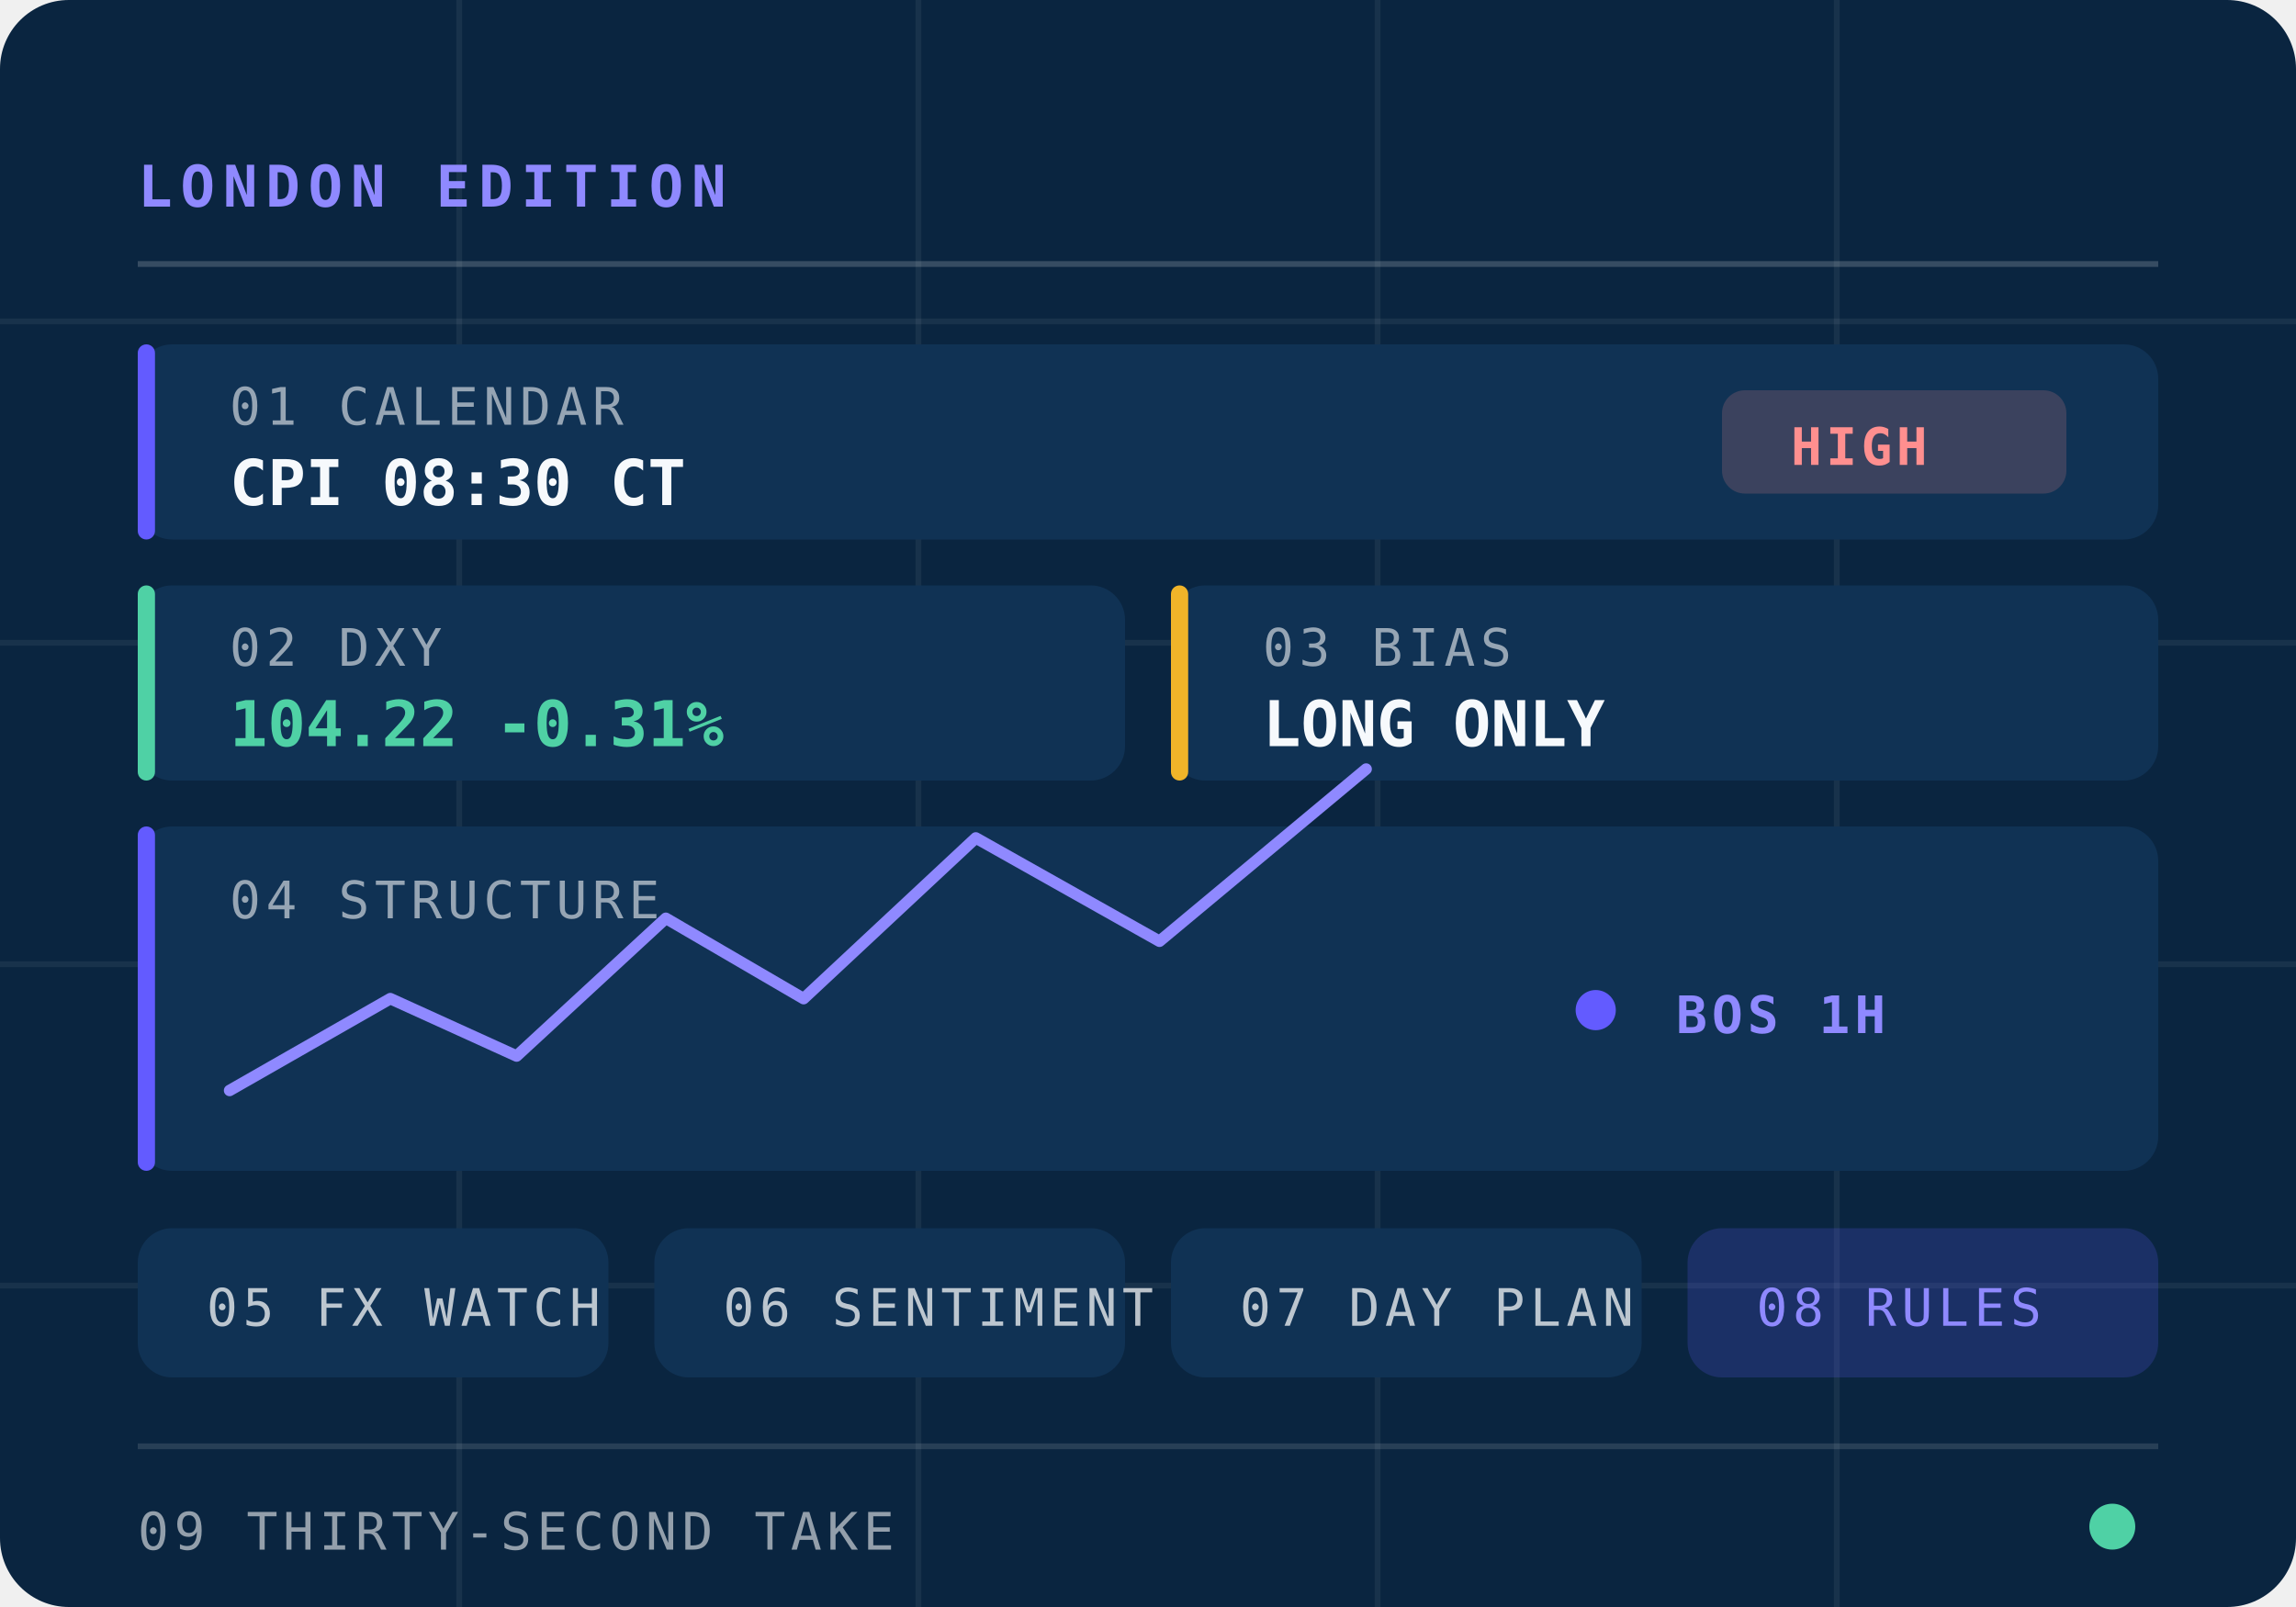
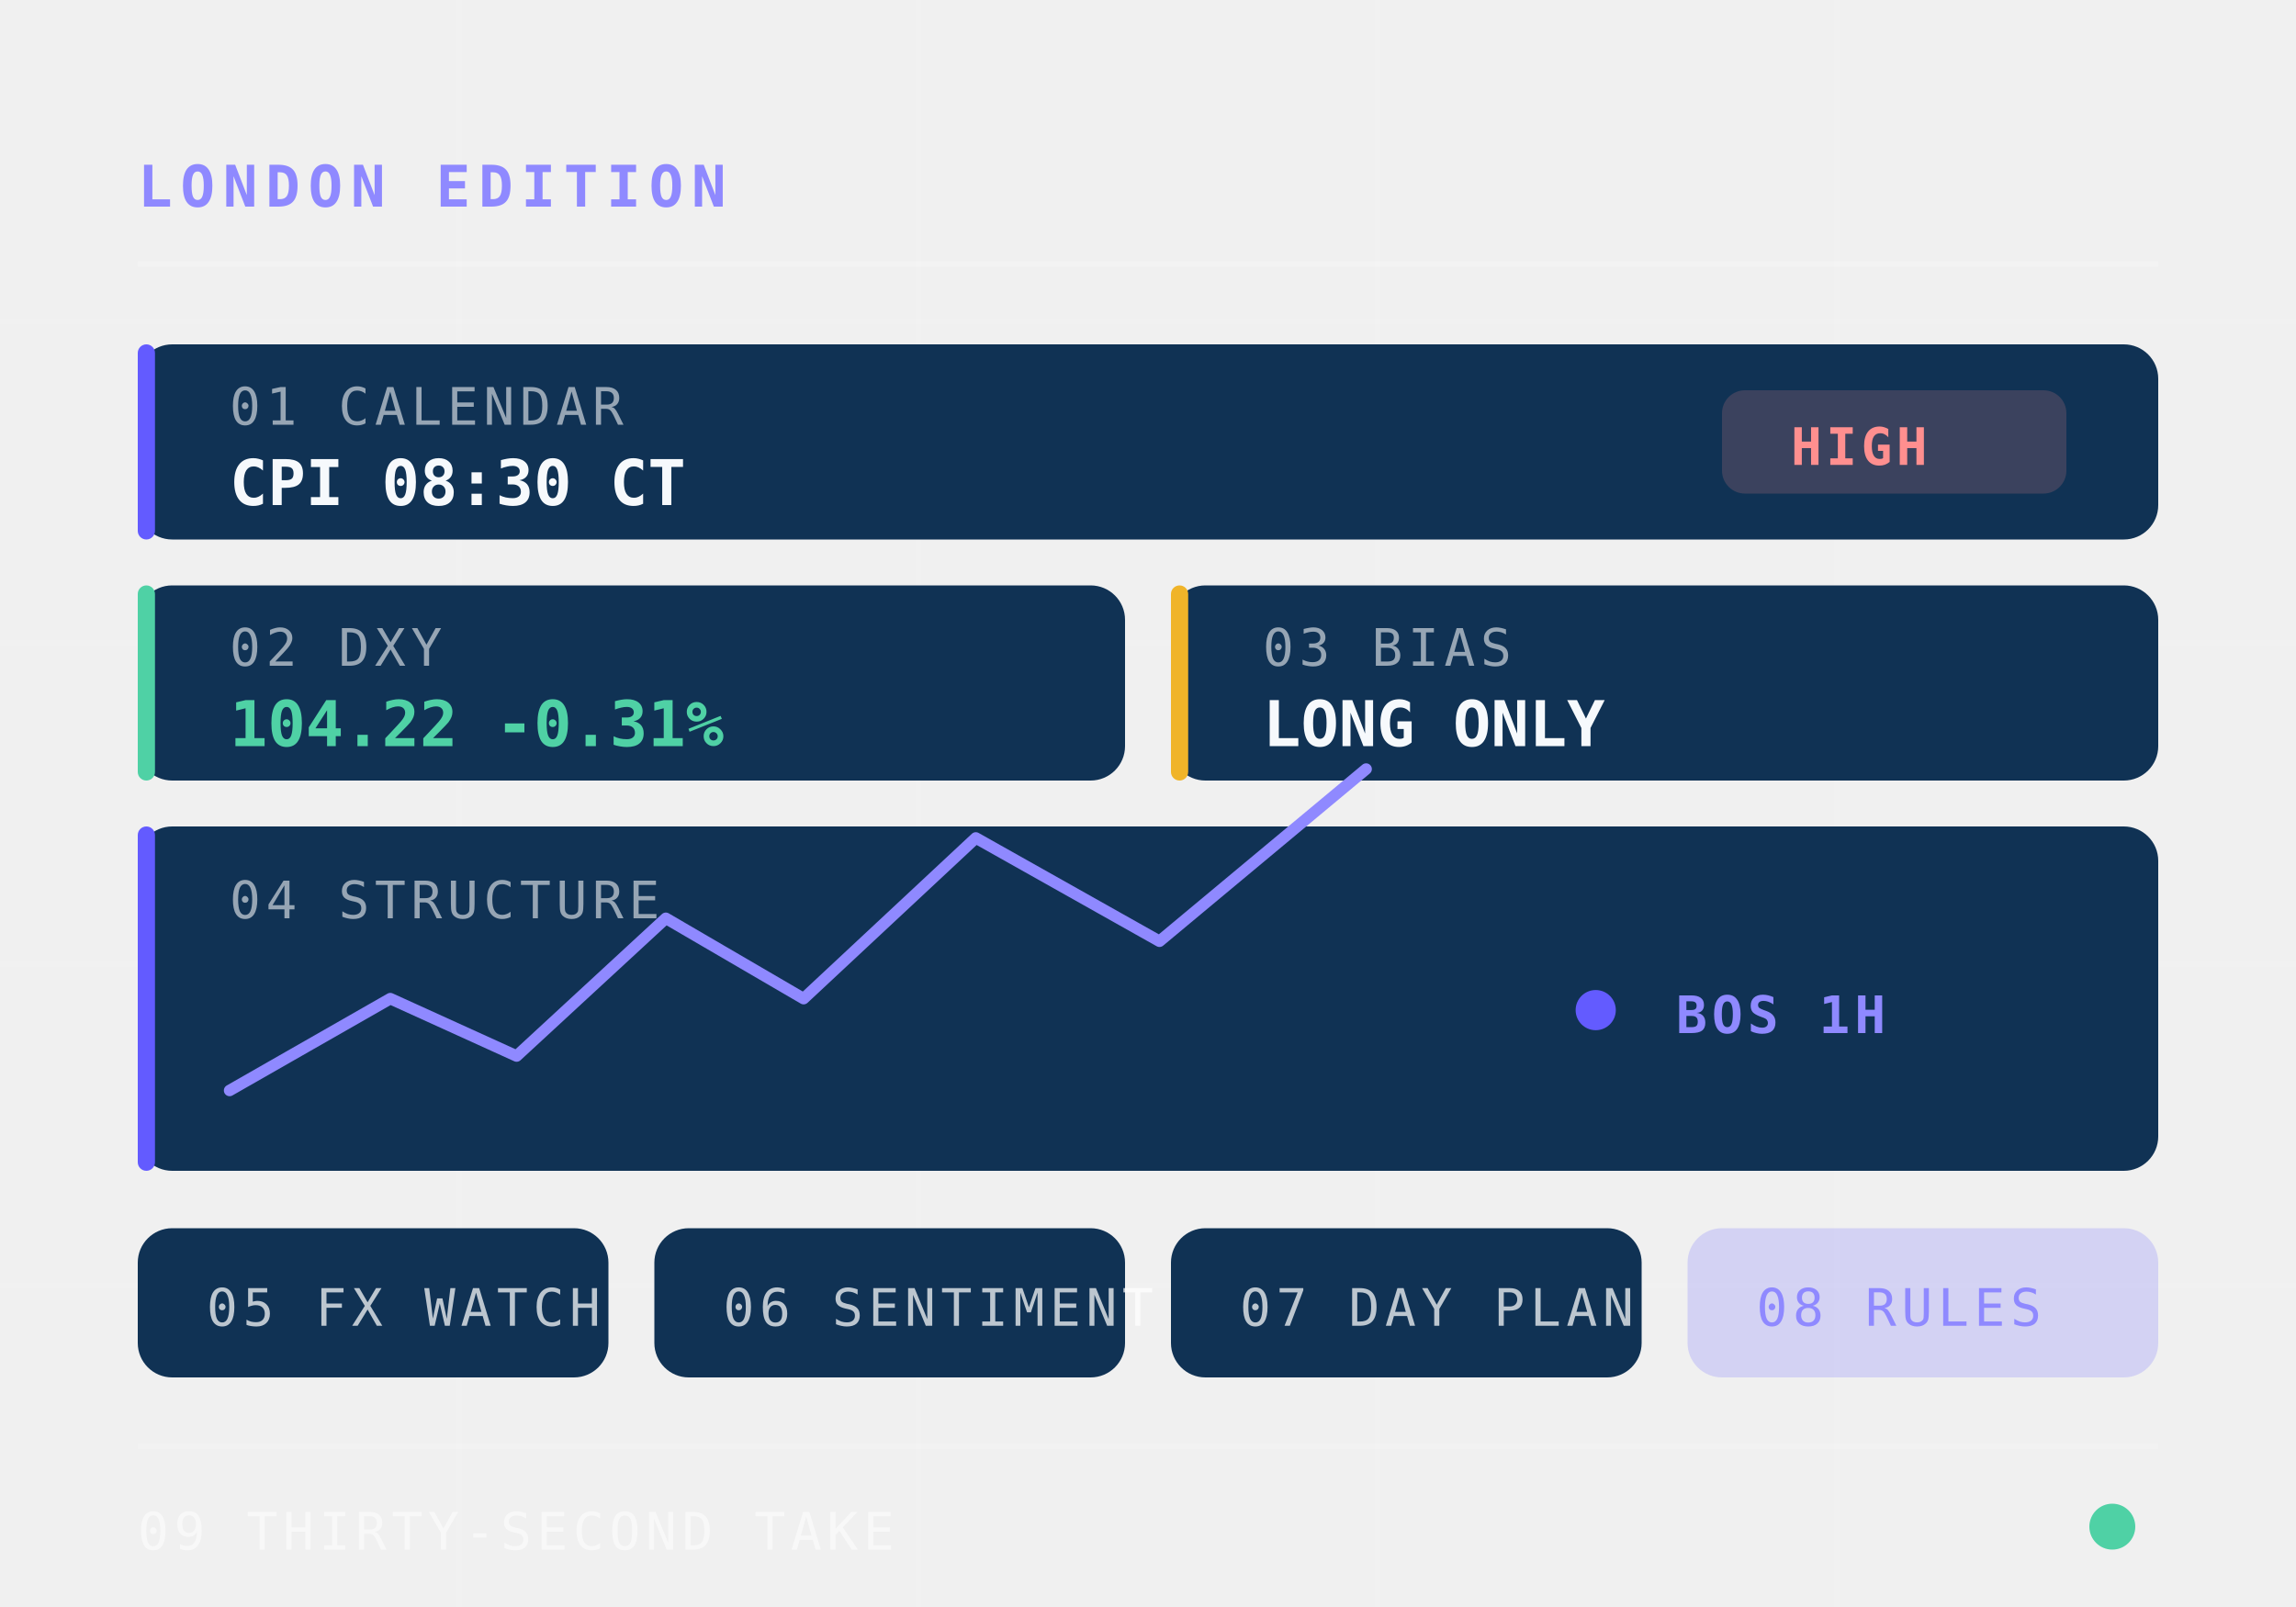
<svg xmlns="http://www.w3.org/2000/svg" viewBox="0 0 400 280" width="400" height="280" role="img">
-   <rect width="400" height="280" rx="12" fill="#0a2540" />
  <g stroke="#ffffff" stroke-opacity="0.06" stroke-width="1">
    <path d="M0 56h400M0 112h400M0 168h400M0 224h400" />
    <path d="M80 0v280M160 0v280M240 0v280M320 0v280" />
  </g>
  <text x="24" y="36" font-family="ui-monospace, monospace" font-size="10" font-weight="600" fill="#8f89ff" letter-spacing="1.4">LONDON EDITION</text>
  <path d="M24 46h352" stroke="#ffffff" stroke-opacity="0.18" />
  <g>
    <rect x="24" y="60" width="352" height="34" rx="6" fill="#103254" />
    <rect x="24" y="60" width="3" height="34" rx="1.5" fill="#635bff" />
    <text x="40" y="74" font-family="ui-monospace, monospace" font-size="9" fill="#ffffff" fill-opacity="0.56" letter-spacing="0.9">01 CALENDAR</text>
    <text x="40" y="88" font-family="ui-monospace, monospace" font-size="11" font-weight="600" fill="#f6f9fc">CPI 08:30 CT</text>
    <rect x="300" y="68" width="60" height="18" rx="4" fill="#ff8f8f" fill-opacity="0.18" />
    <text x="312" y="81" font-family="ui-monospace, monospace" font-size="9" font-weight="700" fill="#ff8f8f" letter-spacing="0.7">HIGH</text>
  </g>
  <g>
    <rect x="24" y="102" width="172" height="34" rx="6" fill="#103254" />
    <rect x="24" y="102" width="3" height="34" rx="1.5" fill="#4fd1a5" />
    <text x="40" y="116" font-family="ui-monospace, monospace" font-size="9" fill="#ffffff" fill-opacity="0.56" letter-spacing="0.9">02 DXY</text>
    <text x="40" y="130" font-family="ui-monospace, monospace" font-size="11" font-weight="600" fill="#4fd1a5">104.22 -0.31%</text>
  </g>
  <g>
    <rect x="204" y="102" width="172" height="34" rx="6" fill="#103254" />
    <rect x="204" y="102" width="3" height="34" rx="1.5" fill="#f0b429" />
    <text x="220" y="116" font-family="ui-monospace, monospace" font-size="9" fill="#ffffff" fill-opacity="0.56" letter-spacing="0.9">03 BIAS</text>
    <text x="220" y="130" font-family="ui-monospace, monospace" font-size="11" font-weight="600" fill="#f6f9fc">LONG ONLY</text>
  </g>
  <g>
    <rect x="24" y="144" width="352" height="60" rx="6" fill="#103254" />
    <rect x="24" y="144" width="3" height="60" rx="1.5" fill="#635bff" />
    <text x="40" y="160" font-family="ui-monospace, monospace" font-size="9" fill="#ffffff" fill-opacity="0.56" letter-spacing="0.9">04 STRUCTURE</text>
    <path d="M40 190l28-16 22 10 26-24 24 14 30-28 32 18 36-30" fill="none" stroke="#8f89ff" stroke-width="2" stroke-linejoin="round" stroke-linecap="round" />
    <circle cx="278" cy="176" r="3.5" fill="#635bff" />
    <text x="292" y="180" font-family="ui-monospace, monospace" font-size="9" font-weight="600" fill="#8f89ff" letter-spacing="0.8">BOS 1H</text>
  </g>
  <g font-family="ui-monospace, monospace" font-size="9" letter-spacing="0.9">
    <rect x="24" y="214" width="82" height="26" rx="6" fill="#103254" />
    <text x="36" y="231" fill="#ffffff" fill-opacity="0.72">05 FX WATCH</text>
    <rect x="114" y="214" width="82" height="26" rx="6" fill="#103254" />
    <text x="126" y="231" fill="#ffffff" fill-opacity="0.72">06 SENTIMENT</text>
    <rect x="204" y="214" width="82" height="26" rx="6" fill="#103254" />
    <text x="216" y="231" fill="#ffffff" fill-opacity="0.72">07 DAY PLAN</text>
    <rect x="294" y="214" width="82" height="26" rx="6" fill="#635bff" fill-opacity="0.2" />
    <text x="306" y="231" fill="#8f89ff">08 RULES</text>
  </g>
  <path d="M24 252h352" stroke="#ffffff" stroke-opacity="0.12" />
  <text x="24" y="270" font-family="ui-monospace, monospace" font-size="9" fill="#ffffff" fill-opacity="0.56" letter-spacing="0.9">09 THIRTY-SECOND TAKE</text>
  <circle cx="368" cy="266" r="4" fill="#4fd1a5" />
</svg>
